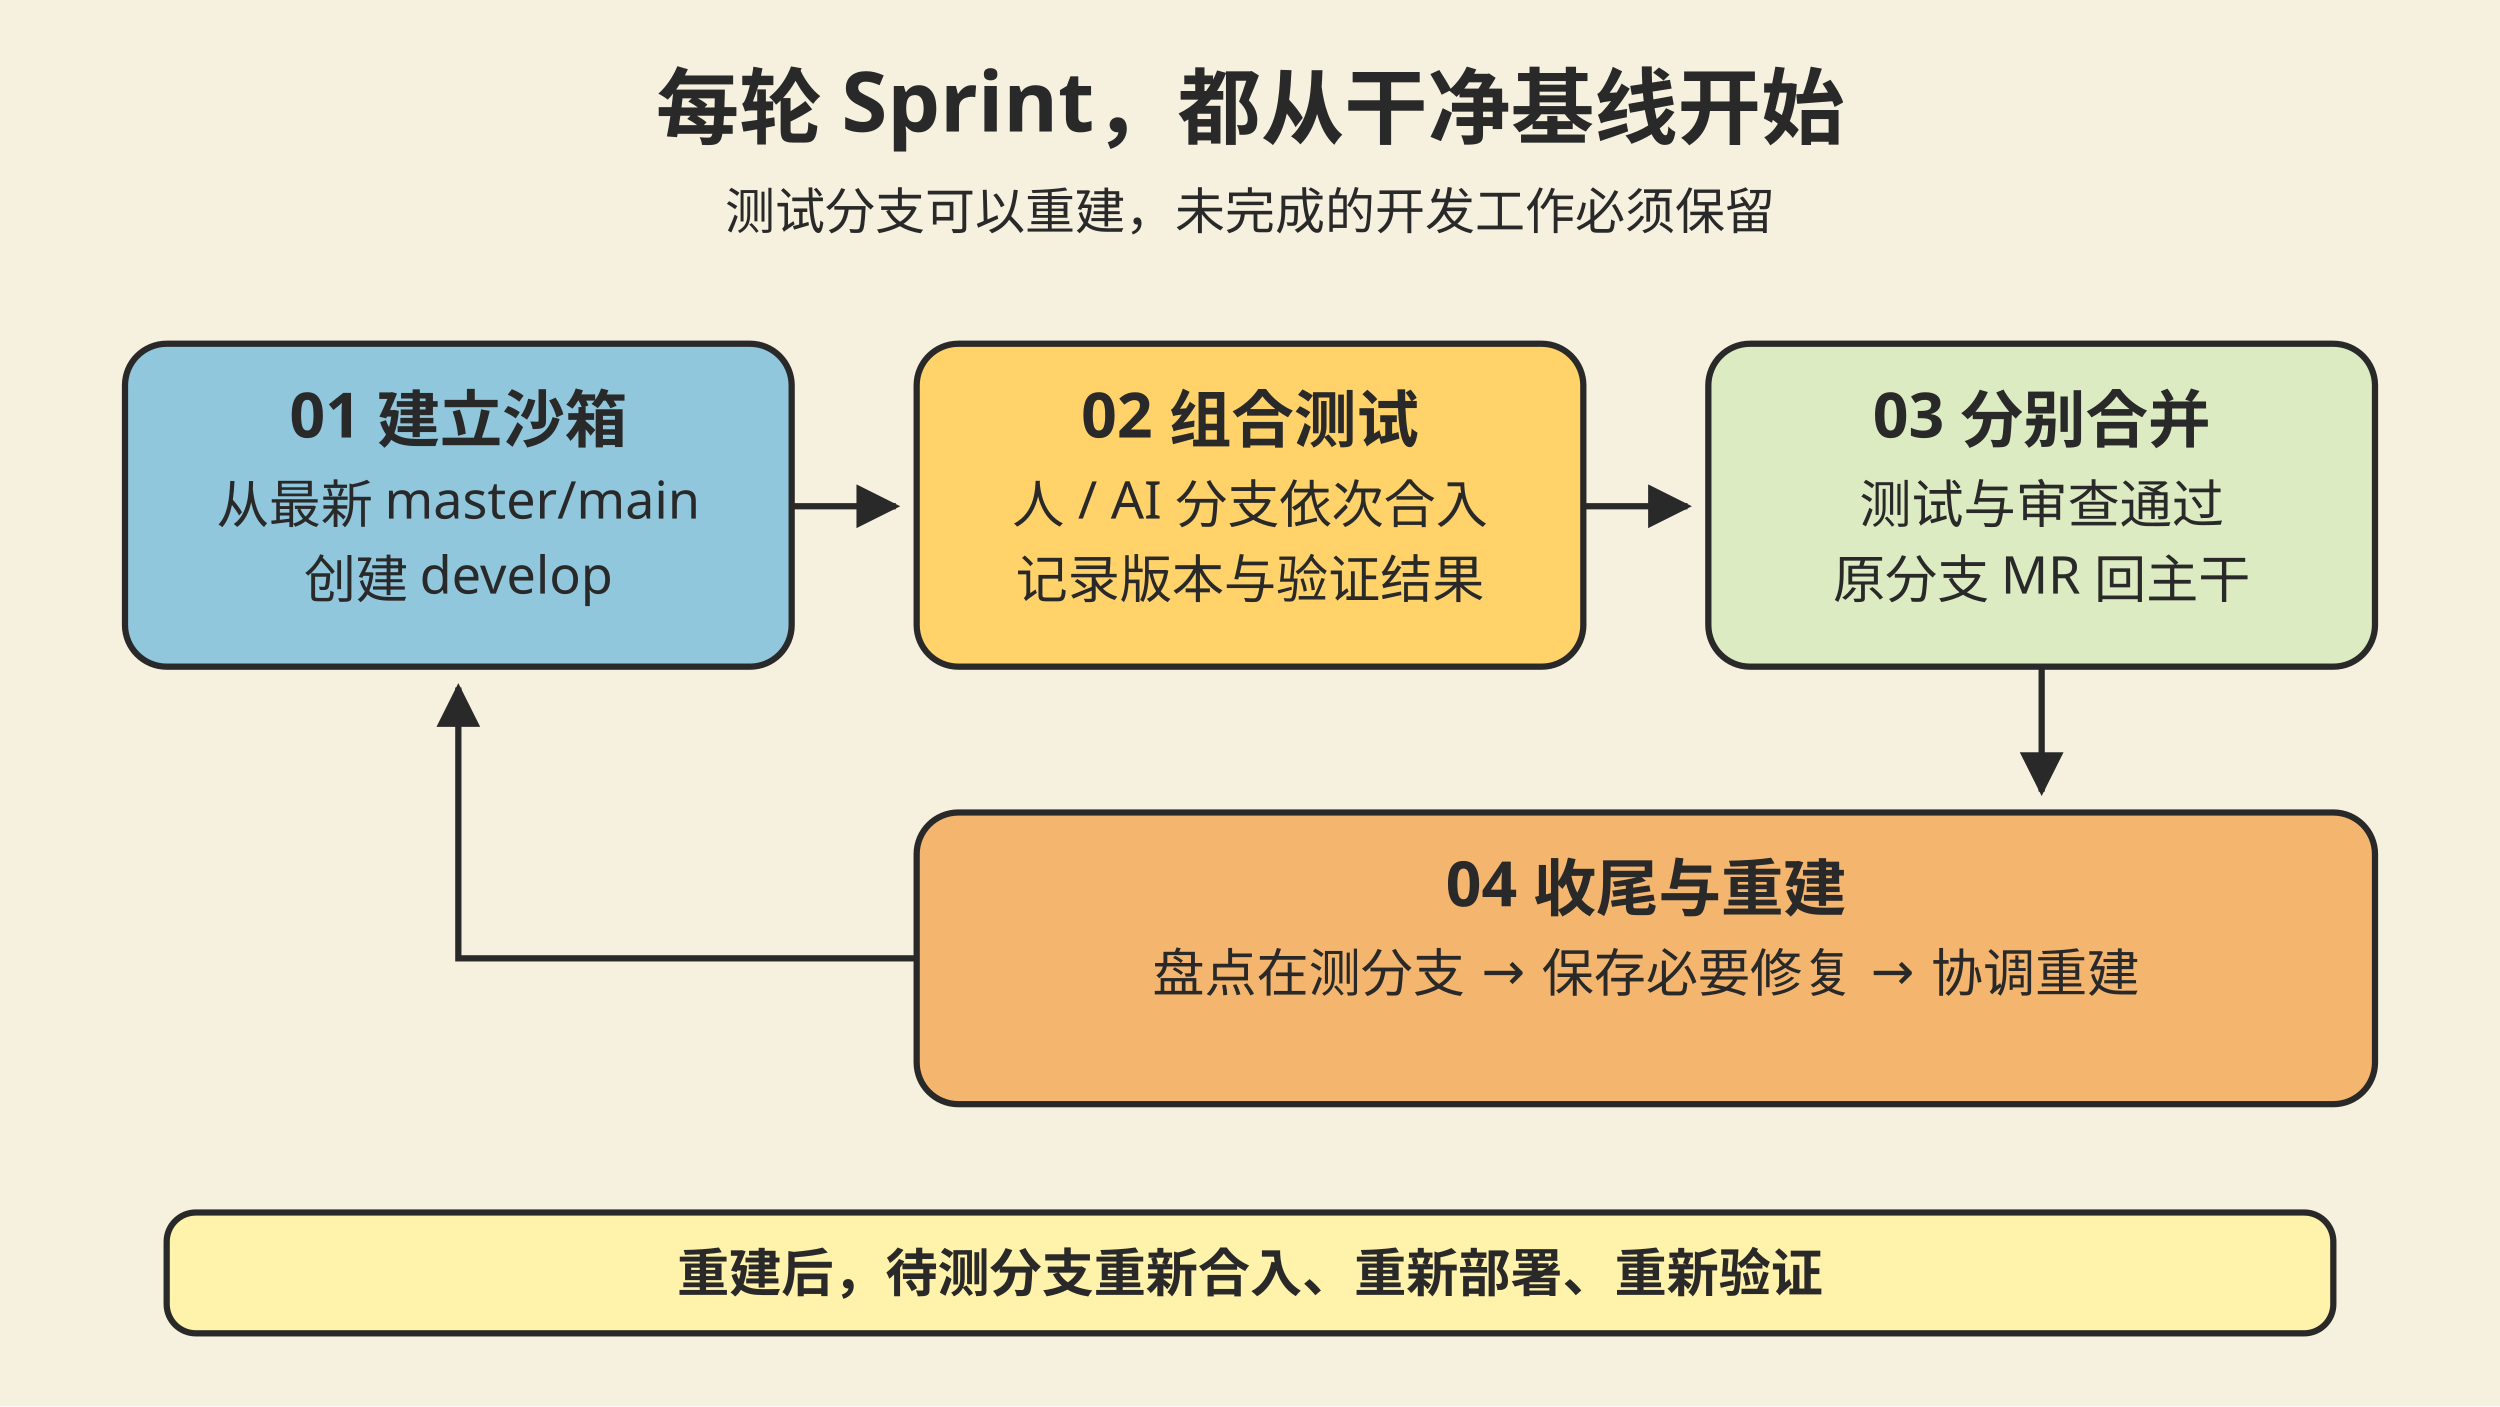
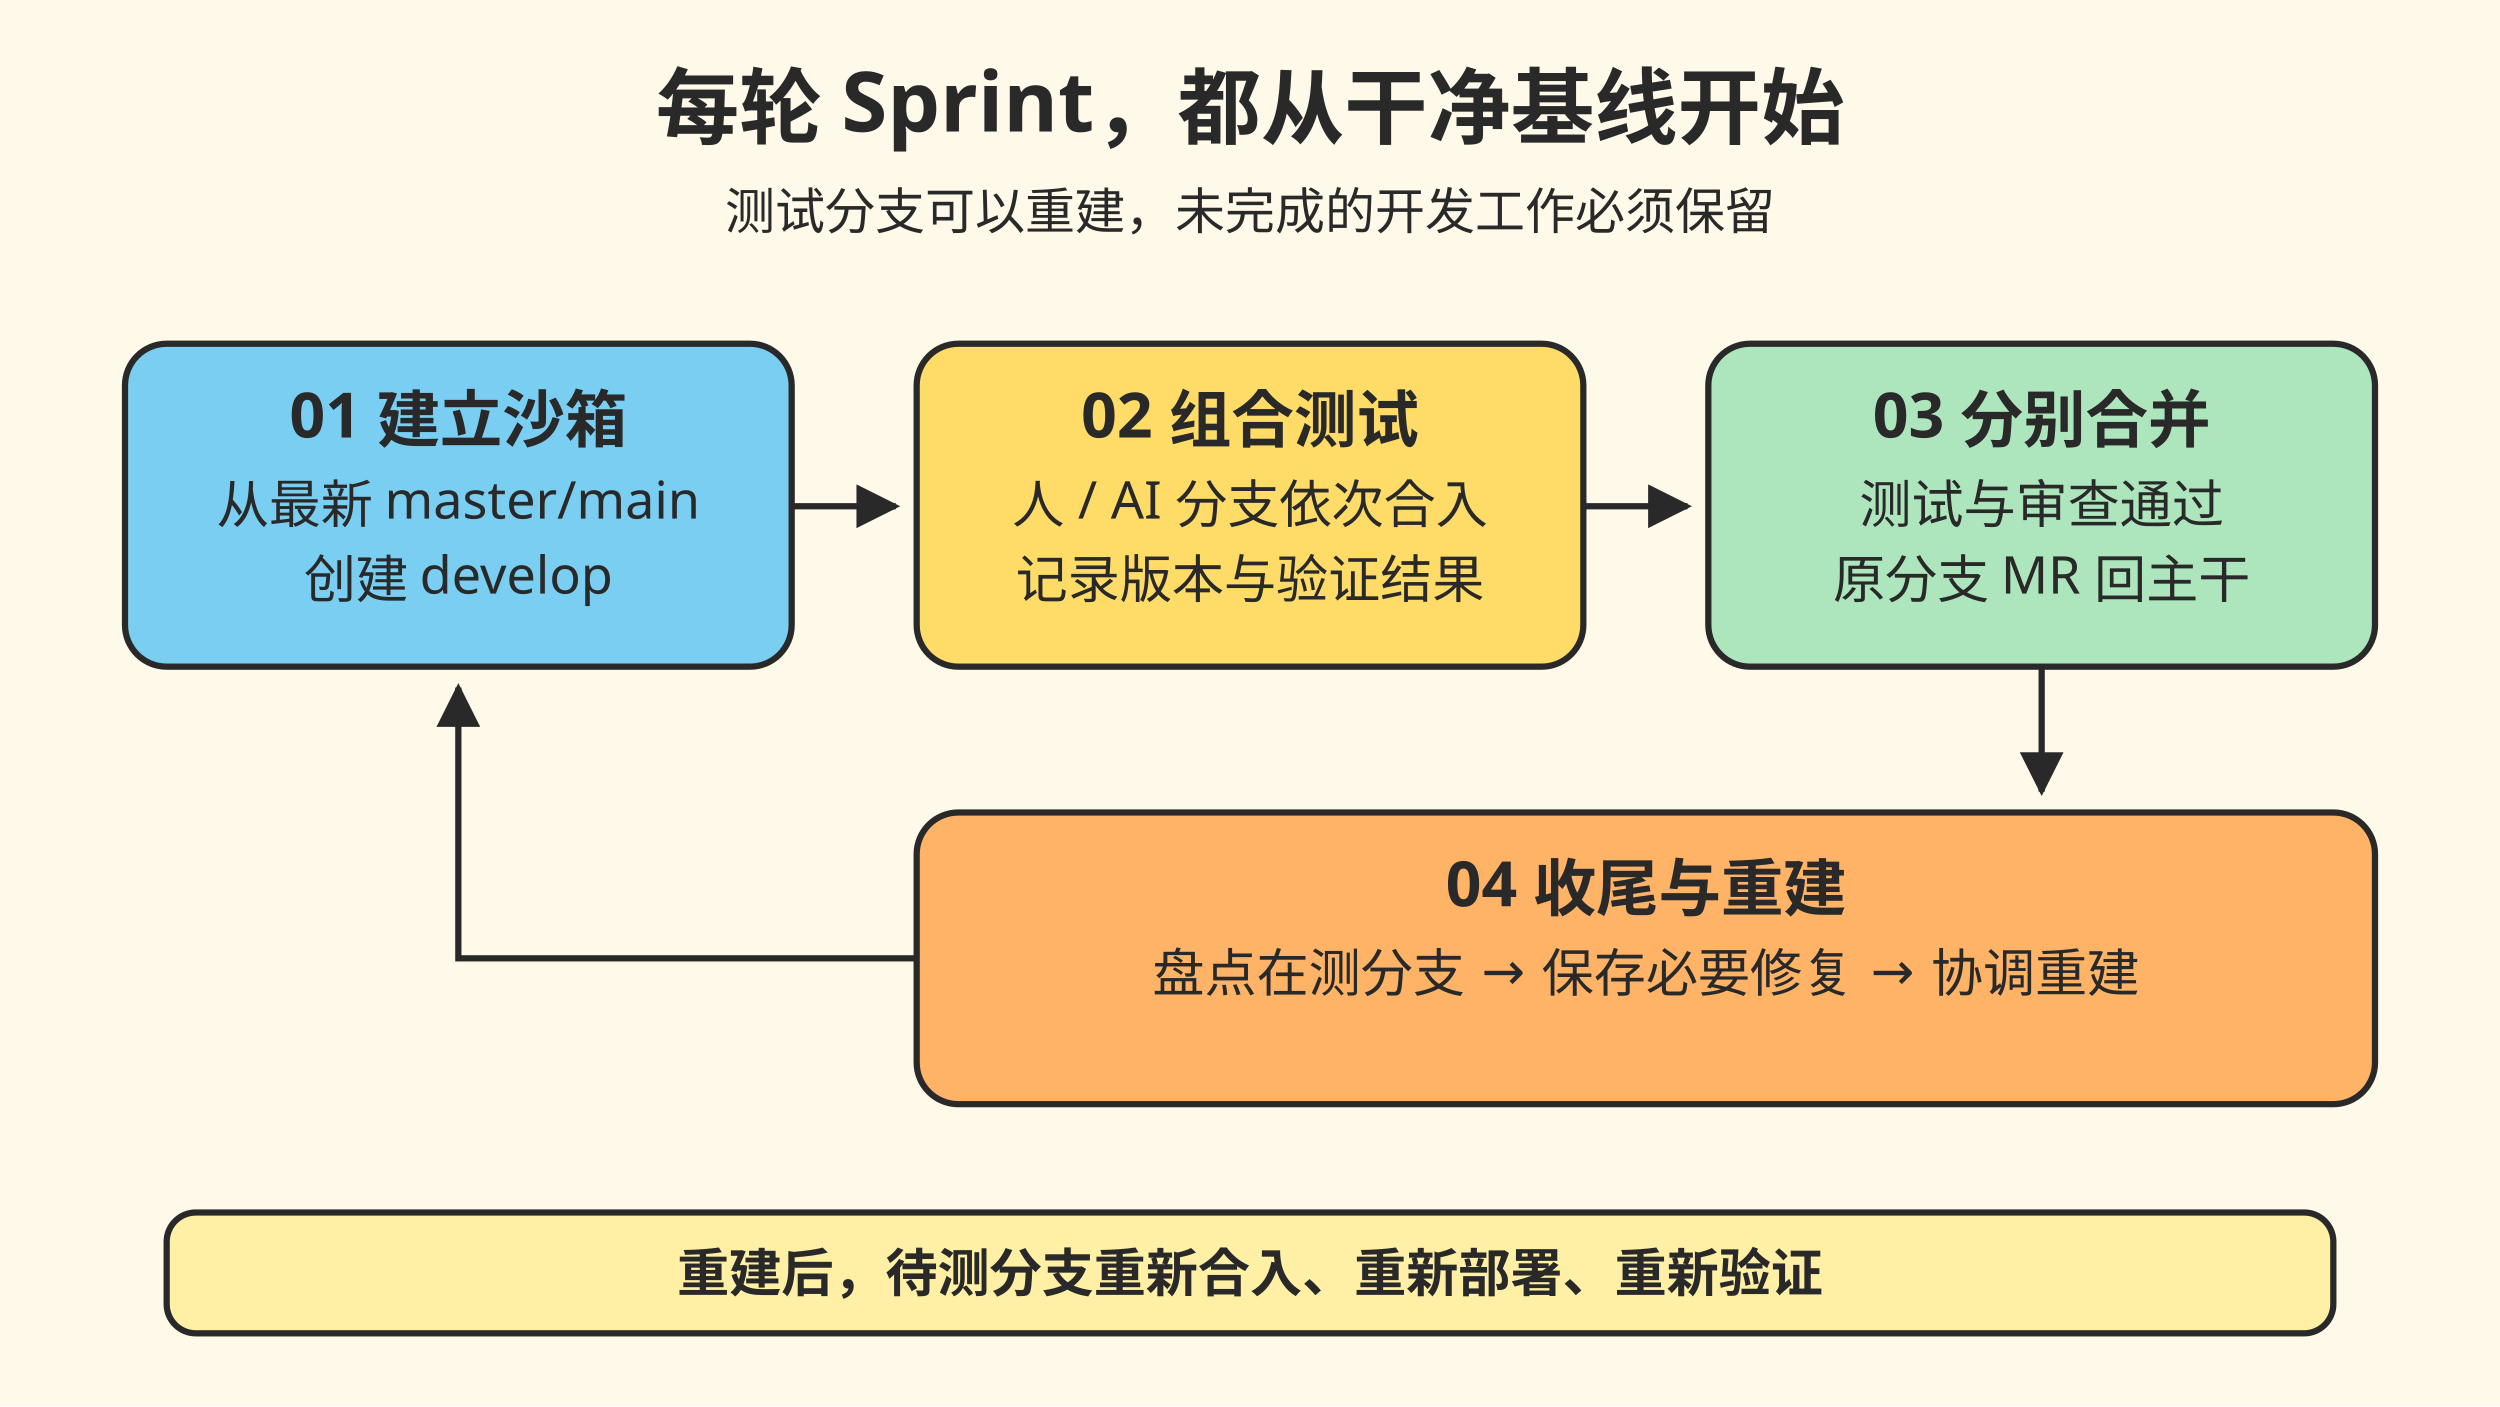
<svg xmlns="http://www.w3.org/2000/svg" width="1200" height="675" viewBox="0 0 1200 675" role="img" aria-labelledby="title desc">
  <defs>
    <marker id="a" viewBox="0 0 10 10" refX="9" refY="5" markerWidth="7" markerHeight="7" orient="auto">
      <path d="M0 0 L10 5 L0 10" fill="#292929" />
    </marker>
  </defs>
-   <rect width="1200" height="675" fill="#f6f0df" />
+   <rect width="1200" height="675" fill="#fff9e9" />
  <g font-family="Arial Unicode MS, PingFang SC, sans-serif" fill="#292929">
    <text x="600" y="66" text-anchor="middle" font-size="40" font-weight="700">每轮 Sprint，都从干净基线开始</text>
    <text x="600" y="110" text-anchor="middle" font-size="24" font-weight="400">测试分支可以重建，未完成的开发工作必须保留</text>
-     <rect x="60" y="165" width="320" height="155" rx="20" fill="#90c7dc" stroke="#292929" stroke-width="3" />
+     <rect x="60" y="165" width="320" height="155" rx="20" fill="#79cef2" stroke="#292929" stroke-width="3" />
    <text x="220" y="210" text-anchor="middle" font-size="30" font-weight="700">01  建立沙箱</text>
    <text x="220" y="251" text-anchor="middle" font-size="25" font-weight="400">从最新 master/main</text>
    <text x="220" y="287" text-anchor="middle" font-size="25" font-weight="400">创建 develop</text>
-     <rect x="440" y="165" width="320" height="155" rx="20" fill="#ffd36a" stroke="#292929" stroke-width="3" />
+     <rect x="440" y="165" width="320" height="155" rx="20" fill="#ffdc67" stroke="#292929" stroke-width="3" />
    <text x="600" y="210" text-anchor="middle" font-size="30" font-weight="700">02  组合测试</text>
    <text x="600" y="251" text-anchor="middle" font-size="25" font-weight="400">人 / AI 分支依次合入</text>
    <text x="600" y="287" text-anchor="middle" font-size="25" font-weight="400">记录版本与验证结果</text>
-     <rect x="820" y="165" width="320" height="155" rx="20" fill="#dcebc1" stroke="#292929" stroke-width="3" />
+     <rect x="820" y="165" width="320" height="155" rx="20" fill="#ade6bd" stroke="#292929" stroke-width="3" />
    <text x="980" y="210" text-anchor="middle" font-size="30" font-weight="700">03  分别合并</text>
    <text x="980" y="251" text-anchor="middle" font-size="25" font-weight="400">测试与审查通过</text>
    <text x="980" y="287" text-anchor="middle" font-size="25" font-weight="400">原分支 MR 回主干</text>
-     <rect x="440" y="390" width="700" height="140" rx="20" fill="#f4b66e" stroke="#292929" stroke-width="3" />
+     <rect x="440" y="390" width="700" height="140" rx="20" fill="#ffb366" stroke="#292929" stroke-width="3" />
    <text x="790" y="435" text-anchor="middle" font-size="30" font-weight="700">04  收尾与重建</text>
    <text x="790" y="476" text-anchor="middle" font-size="25" font-weight="400">盘点在测分支 → 保存必要修复 → 协调重建</text>
    <path d="M380 243 H430" fill="none" stroke="#292929" stroke-width="3" marker-end="url(#a)" />
    <path d="M760 243 H810" fill="none" stroke="#292929" stroke-width="3" marker-end="url(#a)" />
    <path d="M980 320 V380" fill="none" stroke="#292929" stroke-width="3" marker-end="url(#a)" />
    <path d="M440 460 H220 V330" fill="none" stroke="#292929" stroke-width="3" marker-end="url(#a)" />
-     <rect x="80" y="582" width="1040" height="58" rx="14" fill="#fff2aa" stroke="#292929" stroke-width="3" />
+     <rect x="80" y="582" width="1040" height="58" rx="14" fill="#fff0a5" stroke="#292929" stroke-width="3" />
    <text x="600" y="620" text-anchor="middle" font-size="25" font-weight="700">重建后，待测分支重新合入、重新部署、重新验证</text>
  </g>
</svg>
